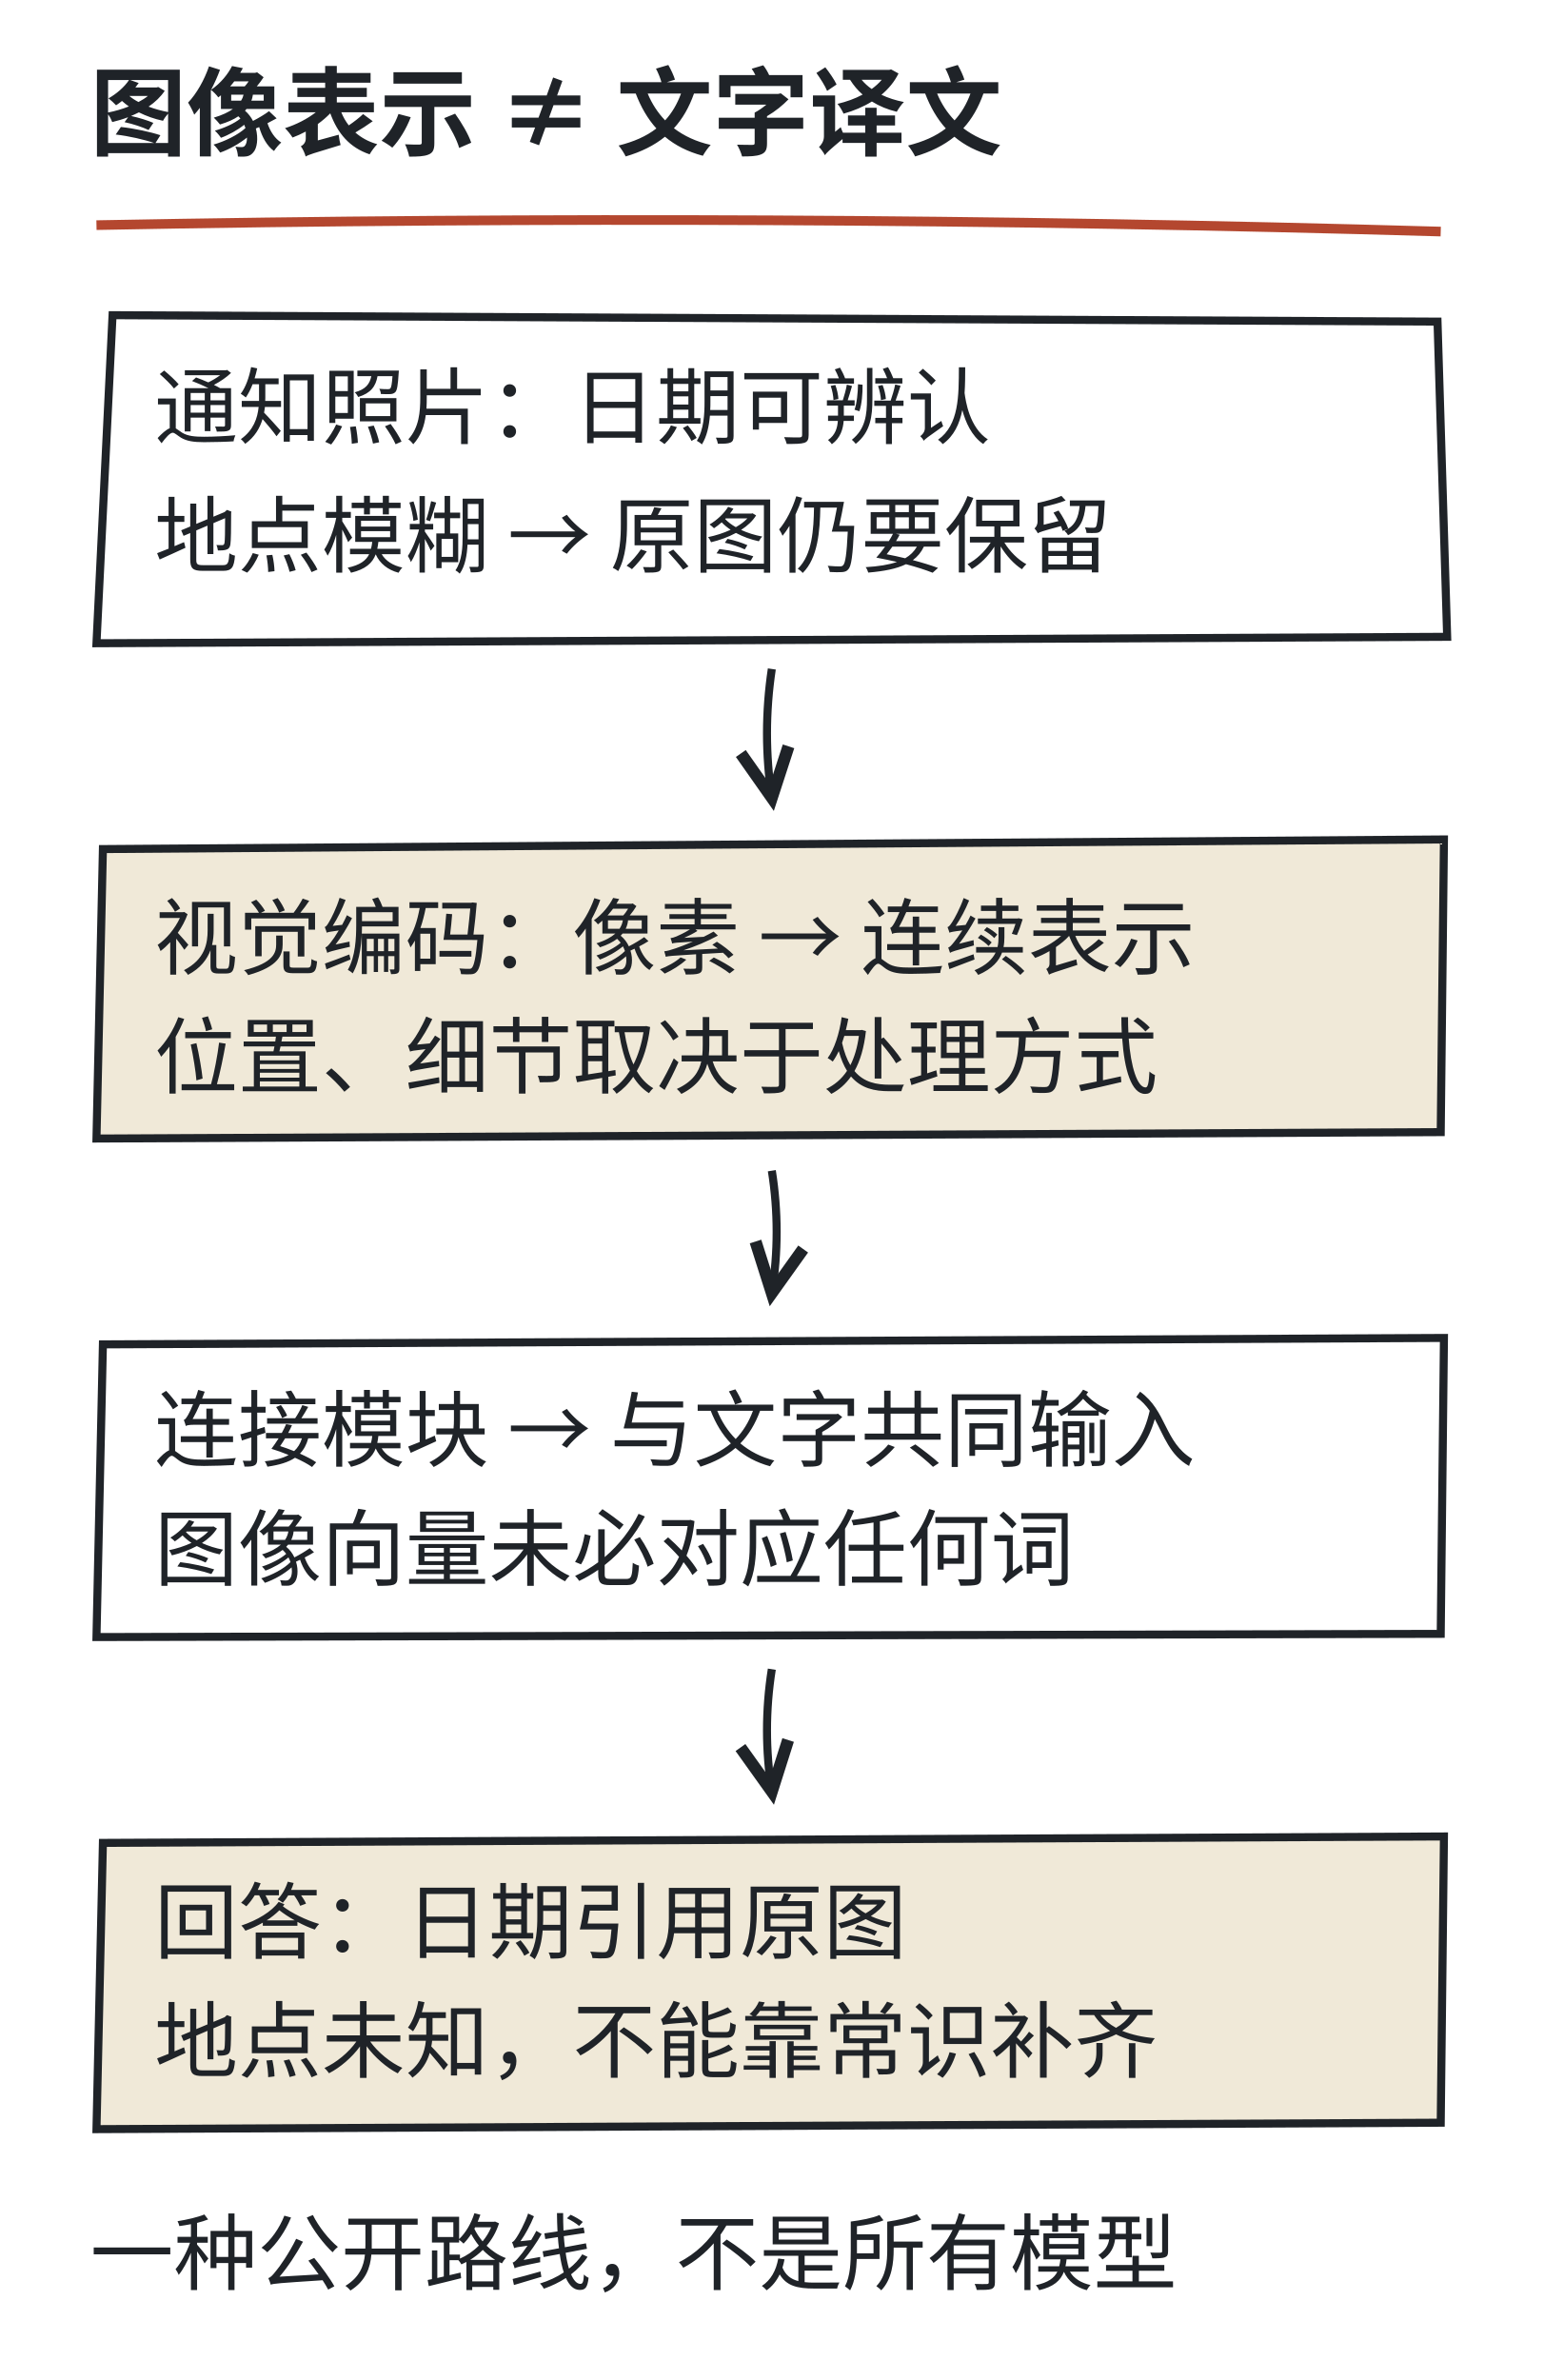
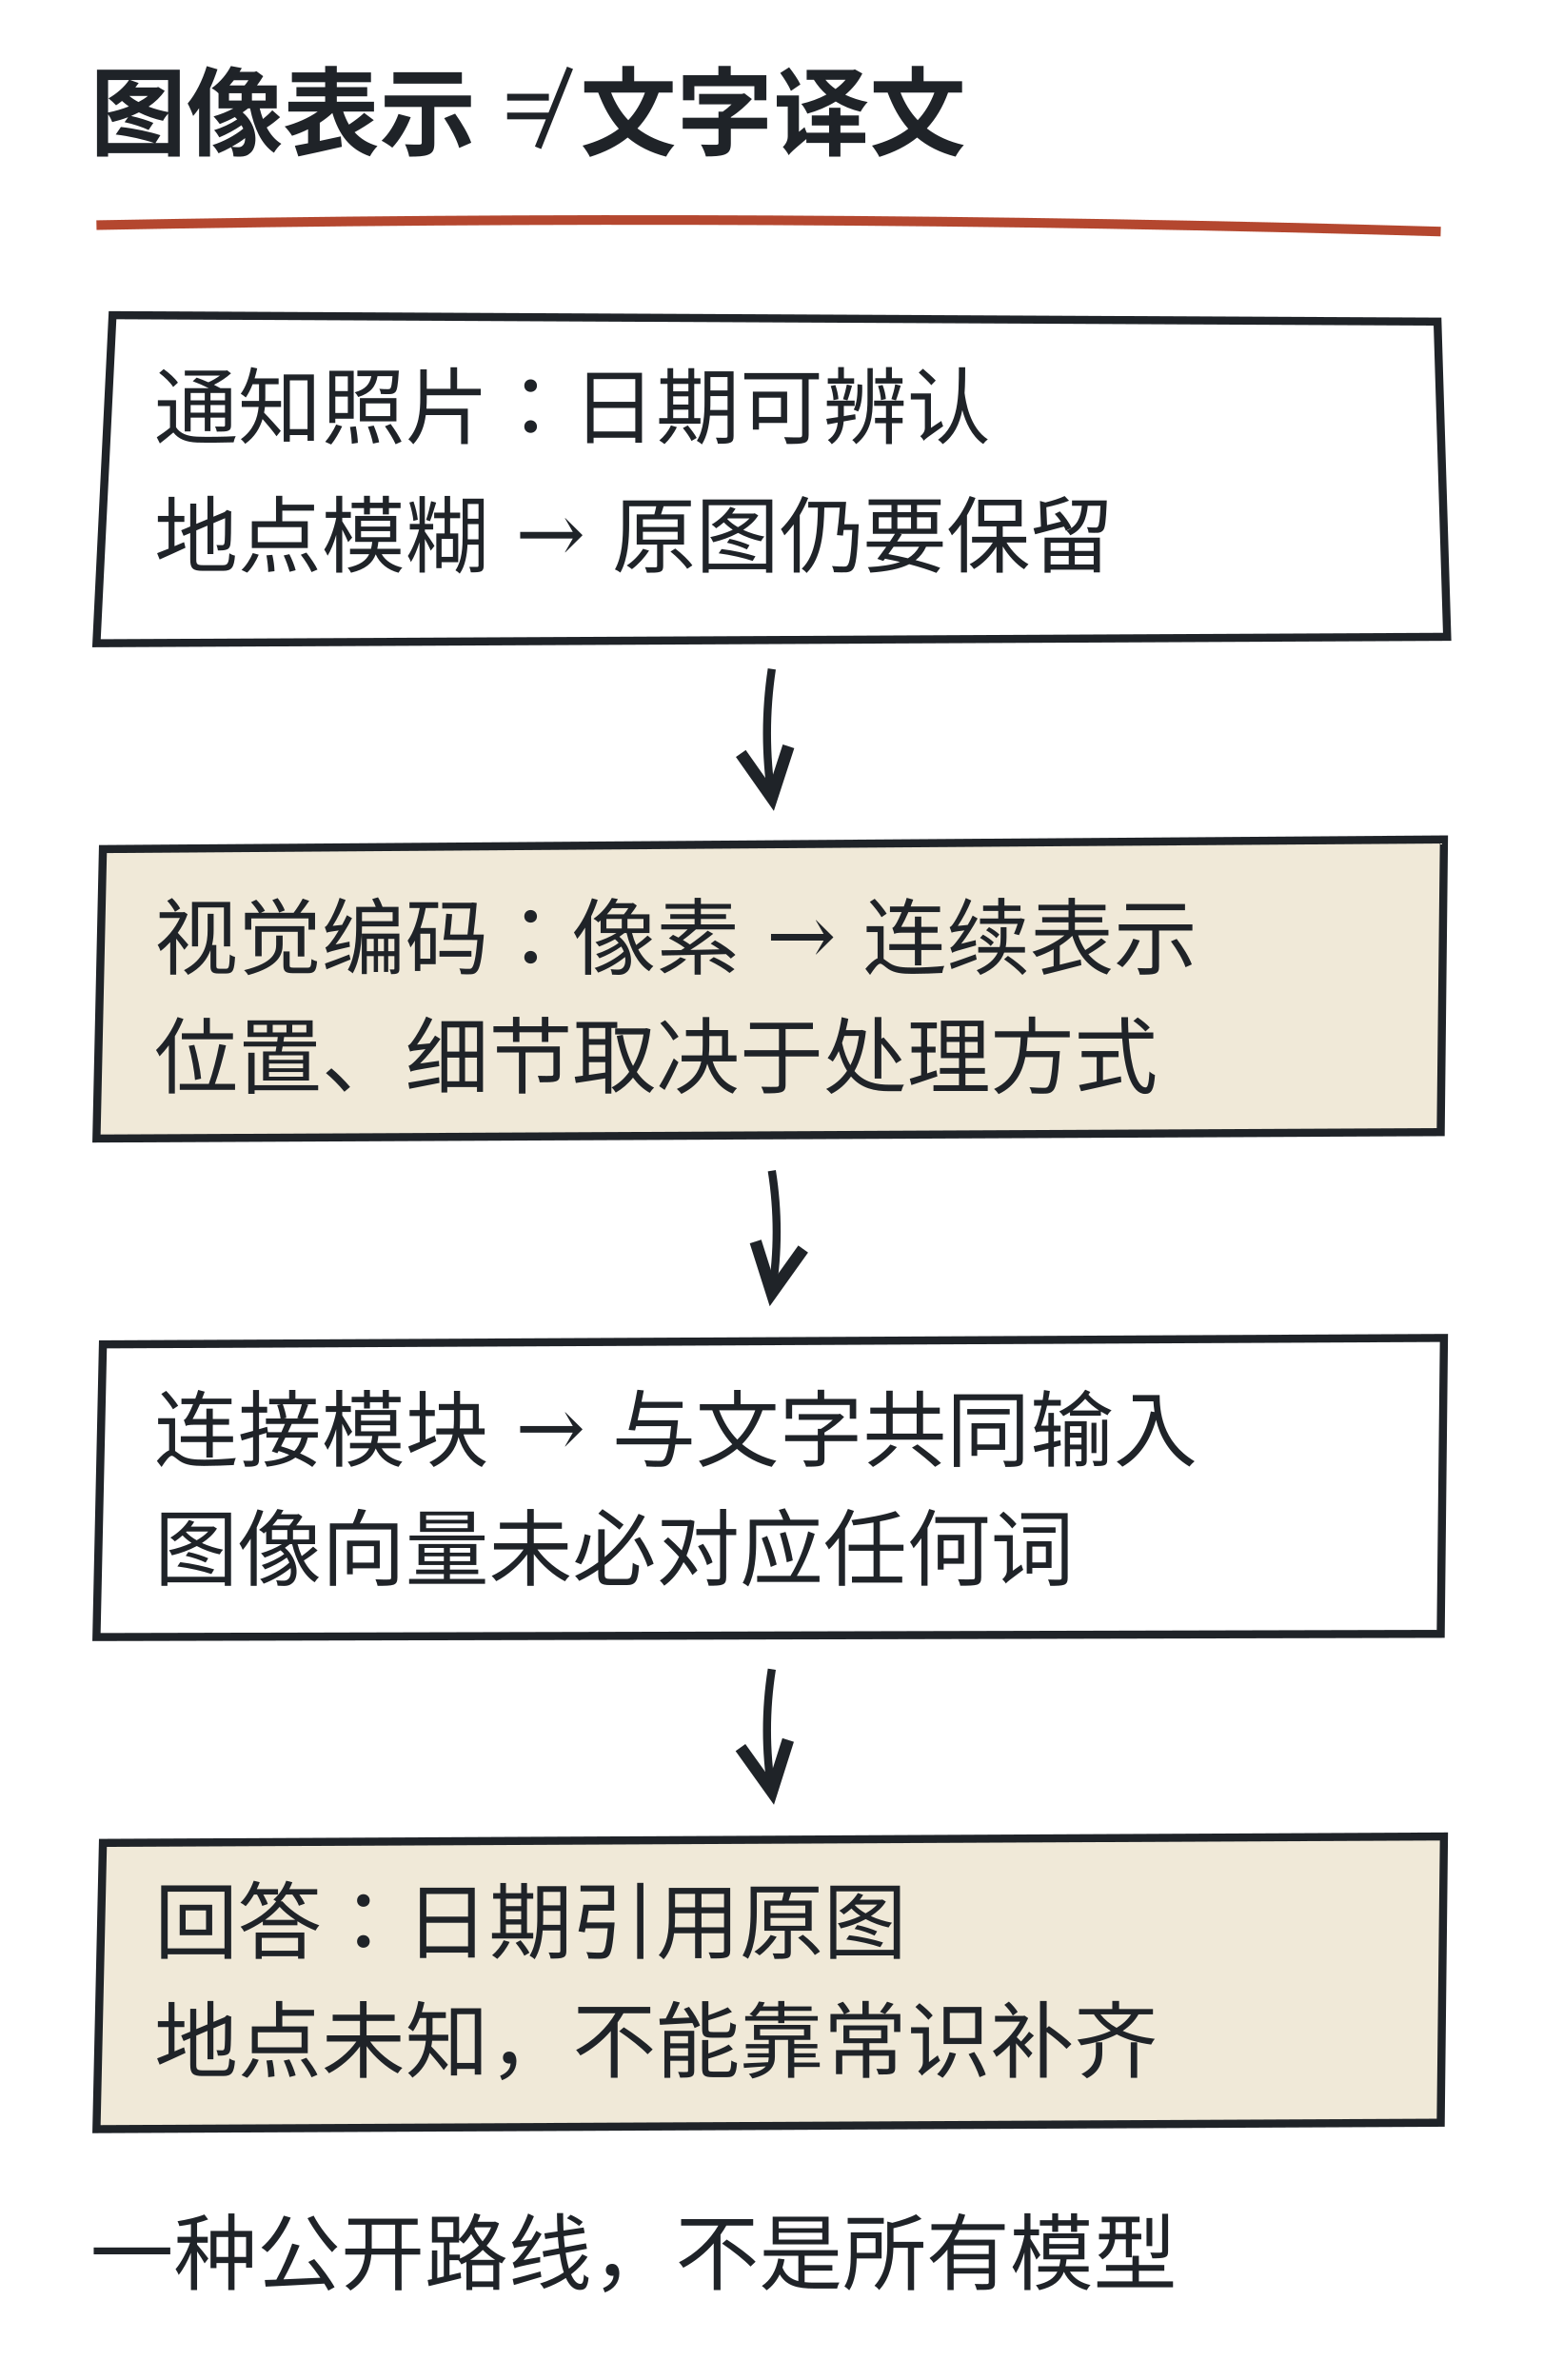
<svg xmlns="http://www.w3.org/2000/svg" width="480" height="740" viewBox="0 0 480 740" role="img" aria-labelledby="title desc">
  <defs>
    <marker id="arrow" markerWidth="9" markerHeight="9" refX="7" refY="4" orient="auto">
      <path d="M1 1 L7 4 L1 7" fill="none" stroke="#1f2328" stroke-width="1.5" />
    </marker>
  </defs>
-   <g font-family="'Microsoft YaHei', 'Noto Sans CJK SC', sans-serif" fill="#1f2328" font-size="26">
+   <g font-family="'Noto Serif SC','Source Han Serif SC','Songti SC','SimSun',serif" fill="#1f2328" font-size="26">
    <text x="28" y="46" font-size="30" font-weight="700">图像表示 ≠ 文字译文</text>
    <path d="M30 70 Q240 66 448 72" stroke="#B4472F" fill="none" stroke-width="3" />
    <path d="M35 98 L447 100 L450 198 L30 200 Z" fill="none" stroke="#1f2328" stroke-width="2.5" />
    <text x="48" y="136">通知照片：日期可辨认</text>
    <text x="48" y="176">地点模糊 → 原图仍要保留</text>
    <path d="M240 208 Q237 228 240 248" fill="none" stroke="#1f2328" stroke-width="2.5" marker-end="url(#arrow)" />
    <path d="M32 264 L449 261 L448 352 L30 354 Z" fill="#f0e9d8" stroke="#1f2328" stroke-width="2.5" />
    <text x="48" y="301">视觉编码：像素 → 连续表示</text>
    <text x="48" y="338">位置、细节取决于处理方式</text>
    <path d="M240 364 Q243 383 240 402" fill="none" stroke="#1f2328" stroke-width="2.5" marker-end="url(#arrow)" />
    <path d="M32 418 L449 416 L448 508 L30 509 Z" fill="none" stroke="#1f2328" stroke-width="2.5" />
    <text x="48" y="454">连接模块 → 与文字共同输入</text>
    <text x="48" y="491">图像向量未必对应任何词</text>
    <path d="M240 519 Q237 538 240 557" fill="none" stroke="#1f2328" stroke-width="2.5" marker-end="url(#arrow)" />
    <path d="M32 573 L449 571 L448 660 L30 662 Z" fill="#f0e9d8" stroke="#1f2328" stroke-width="2.5" />
    <text x="48" y="607">回答：日期引用原图</text>
    <text x="48" y="644">地点未知，不能靠常识补齐</text>
    <text x="28" y="710">一种公开路线，不是所有模型</text>
  </g>
</svg>
